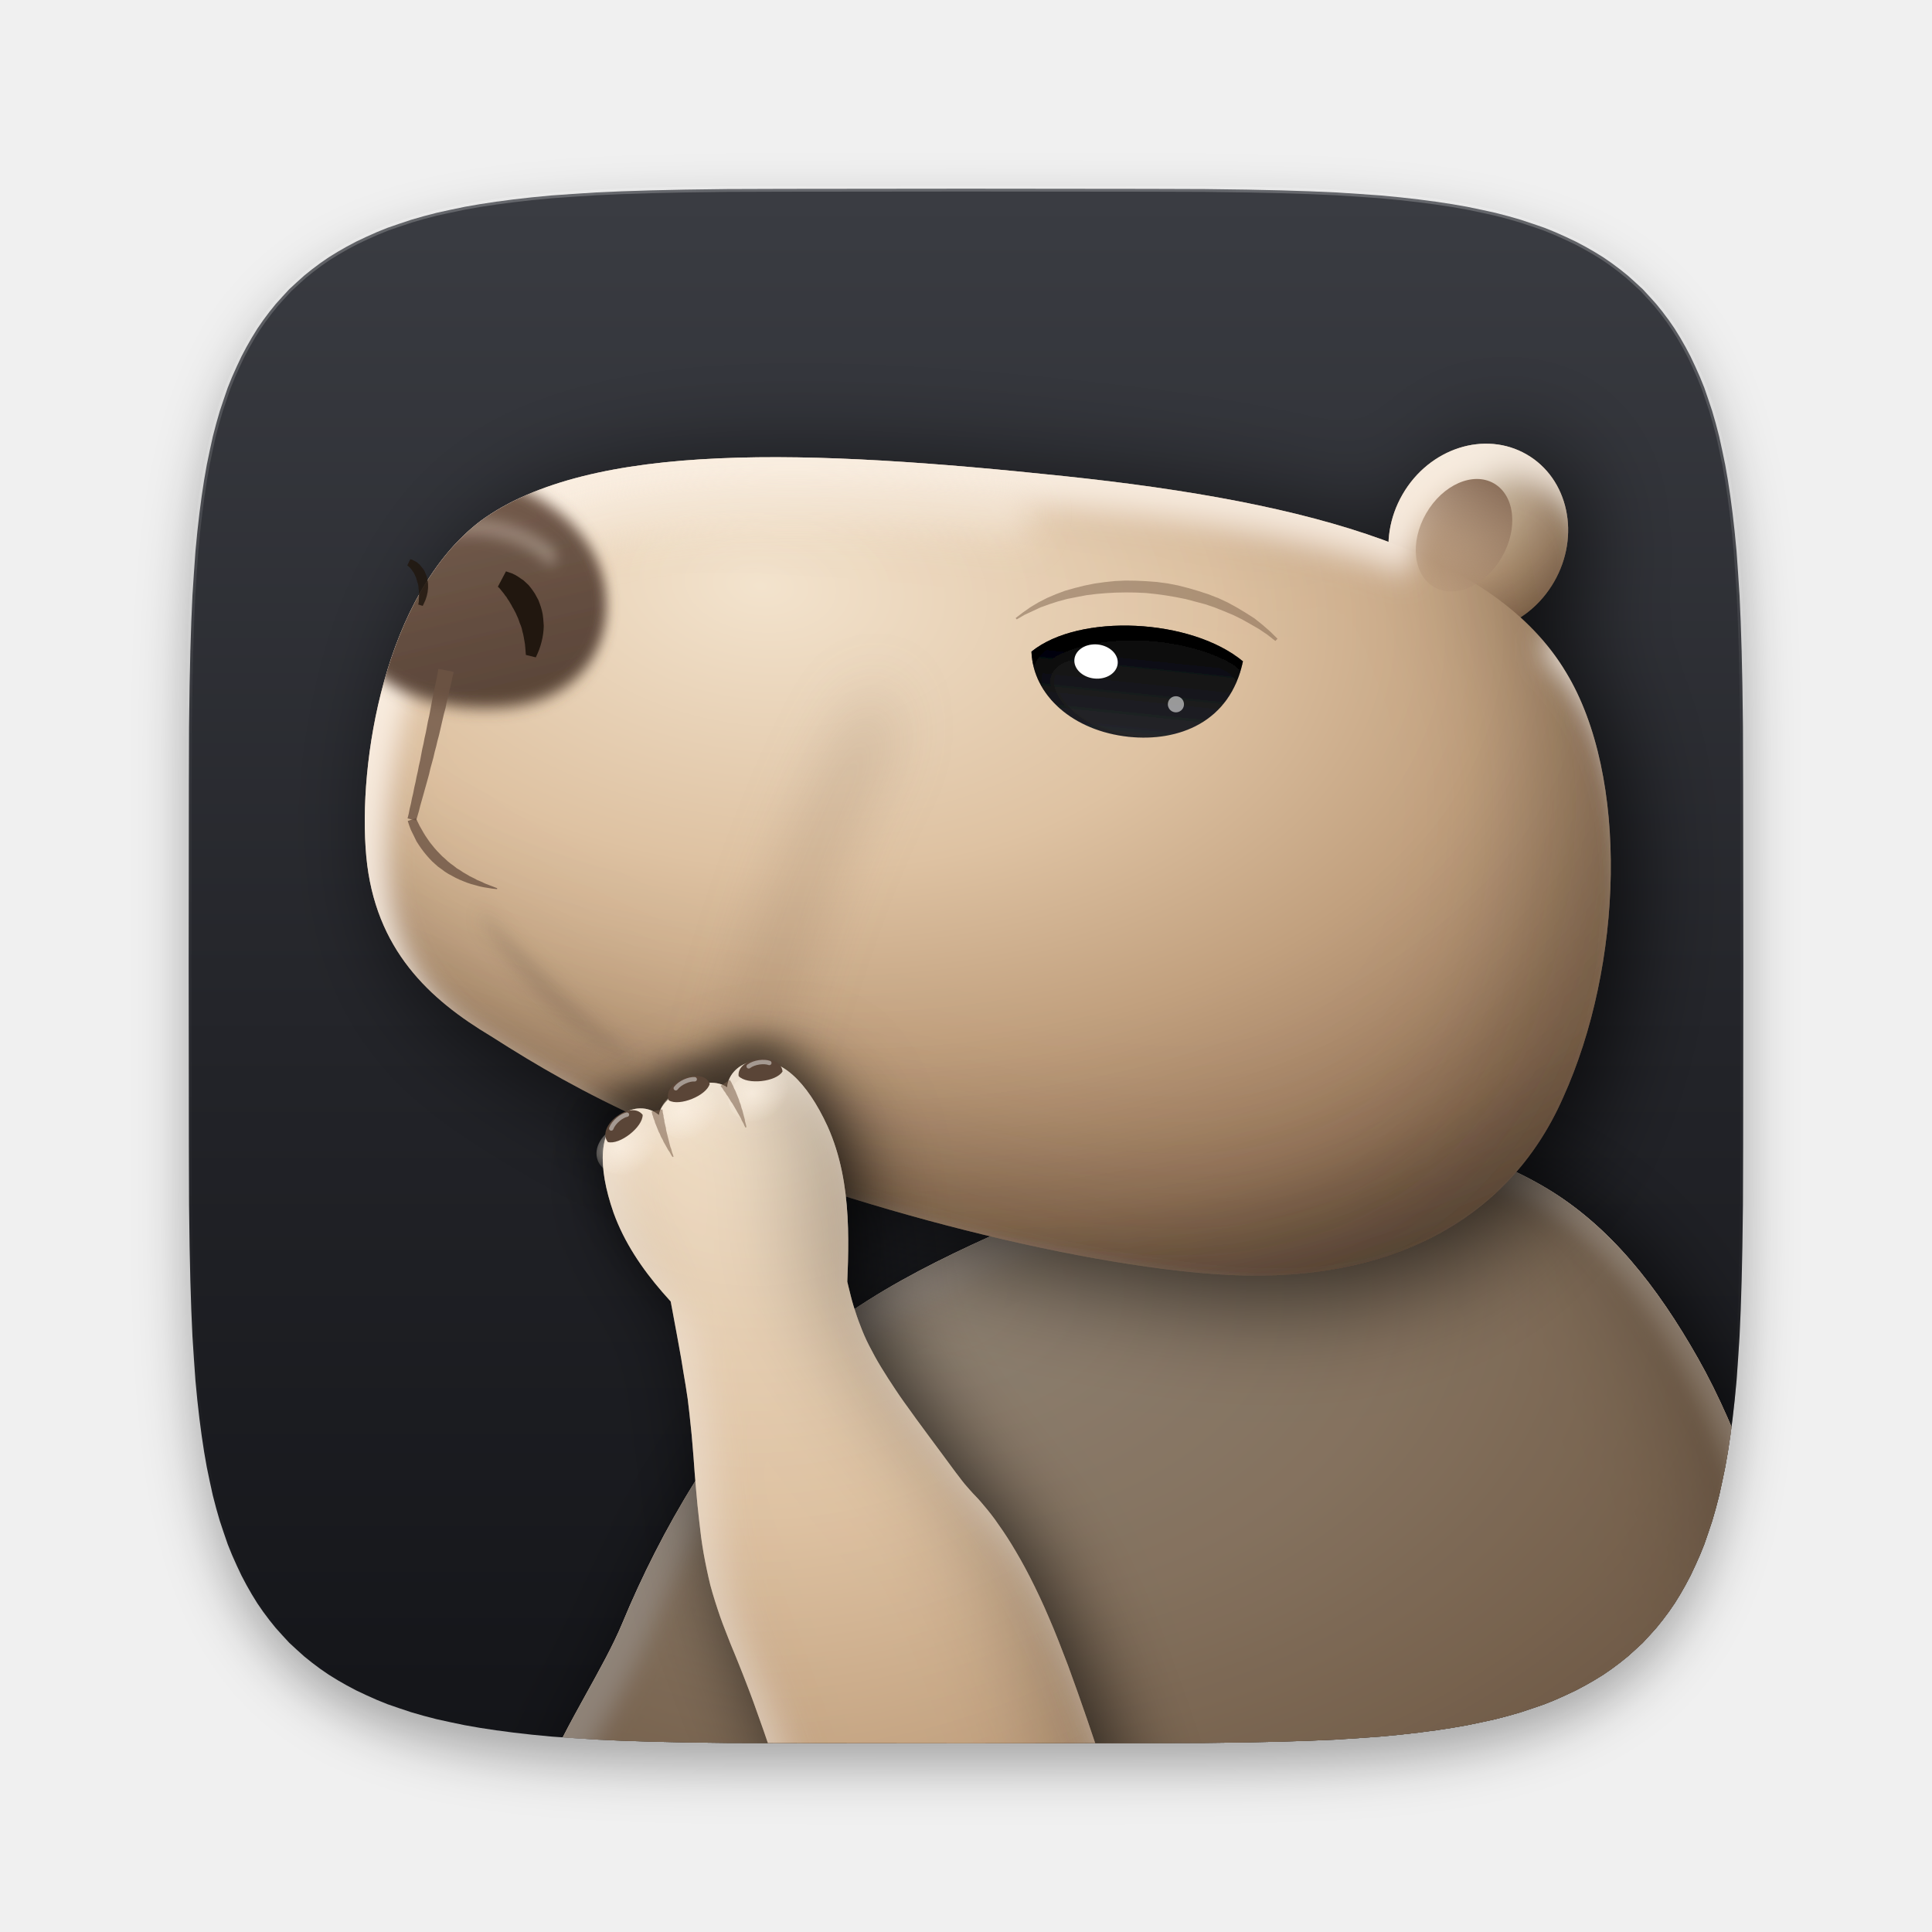
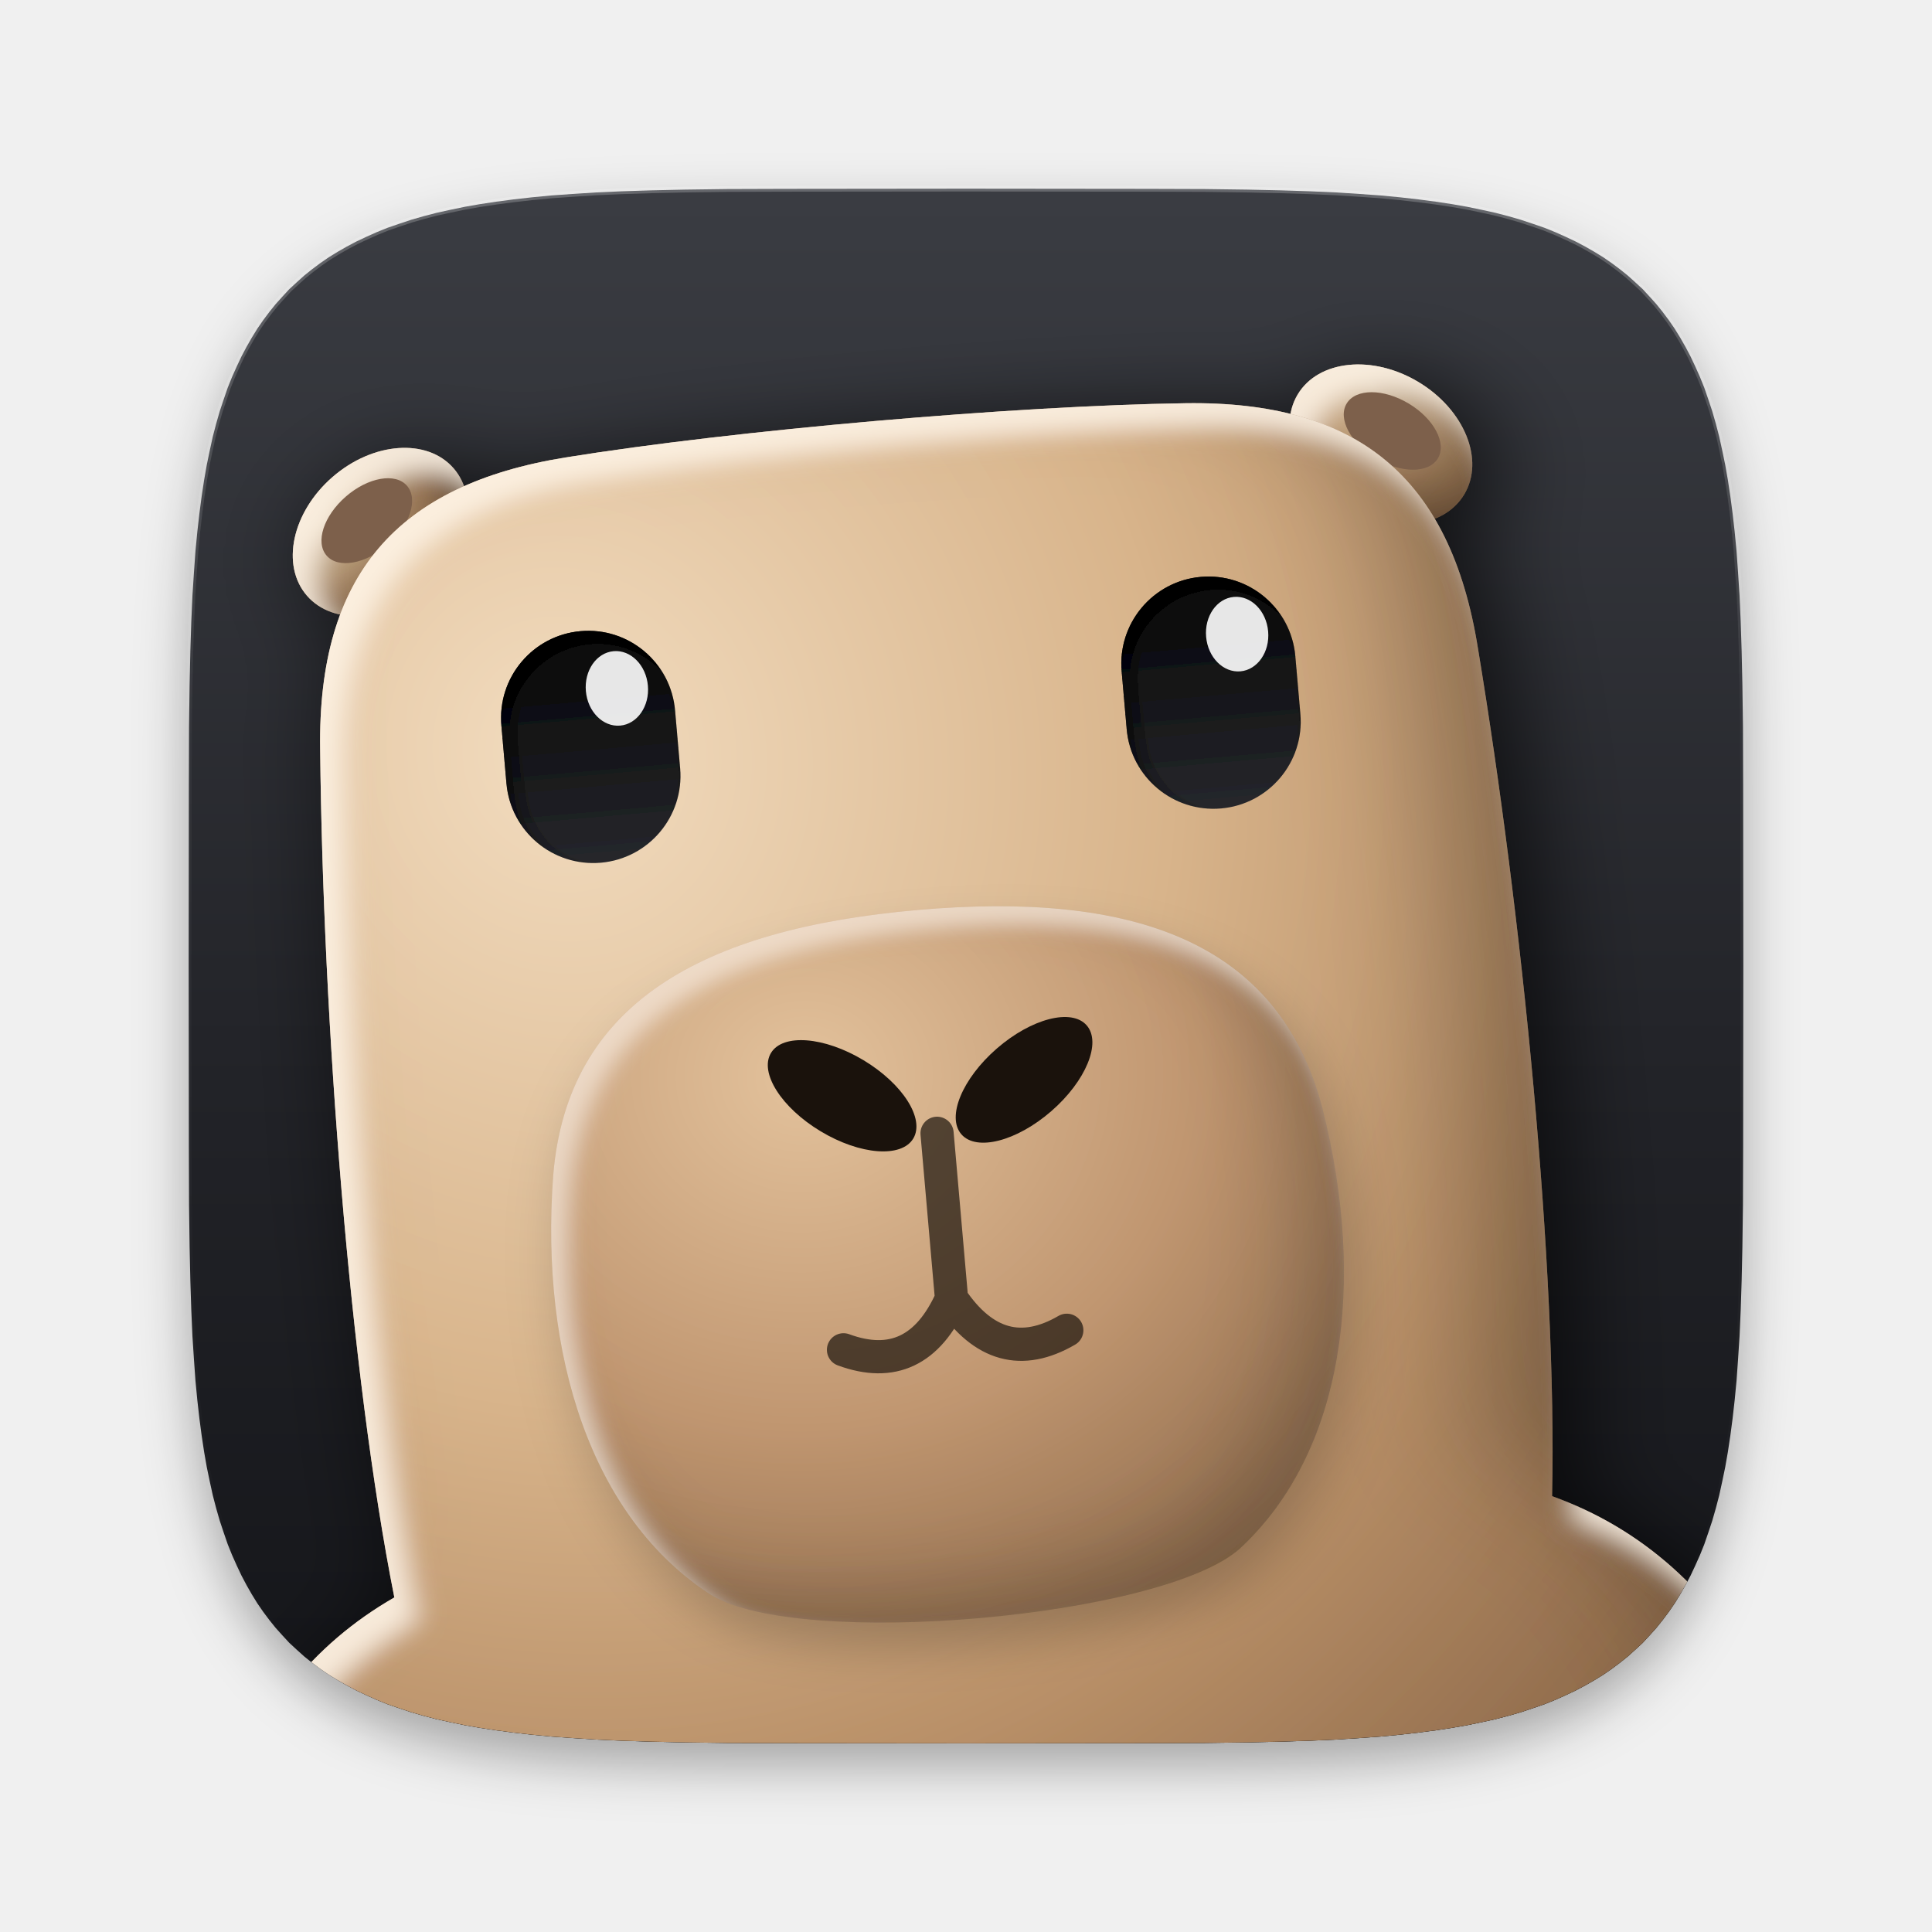
<svg xmlns="http://www.w3.org/2000/svg" viewBox="0 0 1024 1024" width="1024" height="1024">
  <defs>
    <filter id="tileDrop" x="-10%" y="-10%" width="120%" height="125%">
      <feGaussianBlur stdDeviation="14" />
    </filter>
    <path id="squircle" d="M924.0 512.0 L923.9 608.0 L923.8 638.6 L923.5 660.9 L923.1 679.0 L922.6 694.5 L922.0 708.2 L921.2 720.5 L920.4 731.8 L919.4 742.2 L918.3 751.9 L917.1 761.0 L915.8 769.6 L914.4 777.6 L912.8 785.3 L911.2 792.6 L909.4 799.5 L907.5 806.1 L905.4 812.4 L903.3 818.5 L901.0 824.2 L898.5 829.8 L896.0 835.1 L893.3 840.2 L890.5 845.1 L887.6 849.8 L884.5 854.3 L881.2 858.7 L877.9 862.8 L874.3 866.8 L870.7 870.7 L866.8 874.3 L862.8 877.9 L858.7 881.2 L854.3 884.5 L849.8 887.6 L845.1 890.5 L840.2 893.3 L835.1 896.0 L829.8 898.5 L824.2 901.0 L818.5 903.3 L812.4 905.4 L806.1 907.5 L799.5 909.4 L792.6 911.2 L785.3 912.8 L777.6 914.4 L769.6 915.8 L761.0 917.1 L751.9 918.3 L742.2 919.4 L731.8 920.4 L720.5 921.2 L708.2 922.0 L694.5 922.6 L679.0 923.1 L660.9 923.5 L638.6 923.8 L608.0 923.9 L512.0 924.0 L416.0 923.9 L385.4 923.8 L363.1 923.5 L345.0 923.1 L329.5 922.6 L315.8 922.0 L303.5 921.2 L292.2 920.4 L281.8 919.4 L272.1 918.3 L263.0 917.1 L254.4 915.8 L246.4 914.4 L238.7 912.8 L231.4 911.2 L224.5 909.4 L217.9 907.5 L211.6 905.4 L205.5 903.3 L199.8 901.0 L194.2 898.5 L188.9 896.0 L183.8 893.3 L178.9 890.5 L174.2 887.6 L169.7 884.5 L165.3 881.2 L161.2 877.9 L157.2 874.3 L153.3 870.7 L149.7 866.8 L146.1 862.8 L142.8 858.7 L139.5 854.3 L136.4 849.8 L133.5 845.1 L130.7 840.2 L128.0 835.1 L125.5 829.8 L123.0 824.2 L120.7 818.5 L118.6 812.4 L116.5 806.1 L114.6 799.5 L112.8 792.6 L111.2 785.3 L109.6 777.6 L108.2 769.6 L106.9 761.0 L105.7 751.9 L104.6 742.2 L103.6 731.8 L102.8 720.5 L102.0 708.2 L101.4 694.5 L100.9 679.0 L100.5 660.9 L100.2 638.6 L100.1 608.0 L100.0 512.0 L100.1 416.0 L100.2 385.4 L100.5 363.1 L100.9 345.0 L101.4 329.5 L102.0 315.8 L102.8 303.5 L103.6 292.2 L104.6 281.8 L105.7 272.1 L106.9 263.0 L108.2 254.4 L109.6 246.4 L111.2 238.7 L112.8 231.4 L114.6 224.5 L116.5 217.9 L118.6 211.6 L120.7 205.5 L123.0 199.8 L125.5 194.2 L128.0 188.9 L130.7 183.8 L133.5 178.9 L136.4 174.2 L139.5 169.7 L142.8 165.3 L146.1 161.2 L149.7 157.2 L153.3 153.3 L157.2 149.7 L161.2 146.1 L165.3 142.8 L169.7 139.5 L174.2 136.4 L178.9 133.5 L183.8 130.7 L188.9 128.0 L194.2 125.5 L199.8 123.0 L205.5 120.7 L211.6 118.6 L217.9 116.5 L224.5 114.6 L231.4 112.8 L238.7 111.2 L246.4 109.6 L254.4 108.2 L263.0 106.9 L272.1 105.7 L281.8 104.6 L292.2 103.6 L303.5 102.8 L315.8 102.0 L329.5 101.4 L345.0 100.9 L363.1 100.5 L385.4 100.2 L416.0 100.1 L512.0 100.0 L608.0 100.1 L638.6 100.2 L660.9 100.5 L679.0 100.9 L694.5 101.4 L708.2 102.0 L720.5 102.8 L731.8 103.6 L742.2 104.6 L751.9 105.7 L761.0 106.9 L769.6 108.2 L777.6 109.6 L785.3 111.2 L792.6 112.8 L799.5 114.6 L806.1 116.5 L812.4 118.6 L818.5 120.7 L824.2 123.0 L829.8 125.5 L835.1 128.0 L840.2 130.7 L845.1 133.5 L849.8 136.4 L854.3 139.5 L858.7 142.8 L862.8 146.1 L866.8 149.7 L870.7 153.3 L874.3 157.2 L877.9 161.2 L881.2 165.3 L884.5 169.7 L887.6 174.2 L890.5 178.9 L893.3 183.8 L896.0 188.9 L898.5 194.2 L901.0 199.8 L903.3 205.5 L905.4 211.6 L907.5 217.9 L909.4 224.5 L911.2 231.4 L912.8 238.7 L914.4 246.4 L915.8 254.4 L917.1 263.0 L918.3 272.1 L919.4 281.8 L920.4 292.2 L921.2 303.5 L922.0 315.8 L922.6 329.5 L923.1 345.0 L923.5 363.1 L923.8 385.4 L923.9 416.0 Z" />
    <clipPath id="clip">
      <use href="#squircle" />
    </clipPath>
    <linearGradient id="bg" x1="0" y1="0" x2="0" y2="1">
      <stop offset="0" stop-color="#3a3c42" />
      <stop offset="0.55" stop-color="#232429" />
      <stop offset="1" stop-color="#141519" />
    </linearGradient>
    <linearGradient id="rim" x1="0" y1="0" x2="0" y2="1">
      <stop offset="0" stop-color="#fff" stop-opacity="0.22" />
      <stop offset="0.35" stop-color="#fff" stop-opacity="0.04" />
      <stop offset="1" stop-color="#fff" stop-opacity="0" />
    </linearGradient>
    <radialGradient id="body" cx="0.30" cy="0.18" r="0.95">
-       <stop offset="0" stop-color="#f3e3cd" />
-       <stop offset="0.38" stop-color="#dec2a2" />
-       <stop offset="0.62" stop-color="#c1a07e" />
-       <stop offset="0.86" stop-color="#98775b" />
-       <stop offset="1" stop-color="#6a5240" />
+       <stop offset="0" stop-color="#f2dcbf" />
+       <stop offset="0.38" stop-color="#d8b48b" />
+       <stop offset="0.62" stop-color="#b88f67" />
+       <stop offset="0.86" stop-color="#8c6849" />
+       <stop offset="1" stop-color="#5e4533" />
+     </radialGradient>
+     <radialGradient id="muzzle" cx="0.34" cy="0.22" r="0.9">
+       <stop offset="0" stop-color="#e3c29c" />
+       <stop offset="0.55" stop-color="#c09670" />
+       <stop offset="1" stop-color="#8d6a4b" />
    </radialGradient>
    <linearGradient id="eye" x1="0" y1="0" x2="0" y2="1">
      <stop offset="0" stop-color="#050506" />
      <stop offset="1" stop-color="#26272c" />
    </linearGradient>
-     <linearGradient id="pad" x1="0" y1="0" x2="0.4" y2="1">
-       <stop offset="0" stop-color="#7b6252" />
-       <stop offset="1" stop-color="#5b4639" />
+     <linearGradient id="pad" x1="0" y1="0" x2="0.3" y2="1">
+       <stop offset="0" stop-color="#7f604a" />
+       <stop offset="1" stop-color="#5f4636" />
    </linearGradient>
-     <linearGradient id="earIn" x1="0" y1="0" x2="0" y2="1">
-       <stop offset="0" stop-color="#8c705b" />
-       <stop offset="1" stop-color="#b39377" stop-opacity="0.4" />
-     </linearGradient>
+     <radialGradient id="earIn" cx="0.5" cy="0.4" r="0.6">
+       <stop offset="0" stop-color="#7d604b" />
+       <stop offset="1" stop-color="#a8876a" stop-opacity="0.2" />
+     </radialGradient>
+     <radialGradient id="yuzu" cx="0.36" cy="0.3" r="0.8">
+       <stop offset="0" stop-color="#ffe08a" />
+       <stop offset="0.55" stop-color="#f6a93a" />
+       <stop offset="1" stop-color="#d97a16" />
+     </radialGradient>
    <filter id="sculpt" x="-20%" y="-20%" width="140%" height="140%">
      <feGaussianBlur in="SourceAlpha" stdDeviation="30" result="b1" />
      <feOffset in="b1" dx="-34" dy="-26" result="o1" />
      <feComposite in="SourceAlpha" in2="o1" operator="out" result="edge1" />
      <feFlood flood-color="#3b2f26" flood-opacity="0.55" />
      <feComposite in2="edge1" operator="in" result="shade" />
      <feGaussianBlur in="SourceAlpha" stdDeviation="6" result="b2" />
      <feOffset in="b2" dx="10" dy="12" result="o2" />
      <feComposite in="SourceAlpha" in2="o2" operator="out" result="edge2" />
-       <feFlood flood-color="#fff5ea" flood-opacity="0.8" />
+       <feFlood flood-color="#fff4e6" flood-opacity="0.85" />
      <feComposite in2="edge2" operator="in" result="shine" />
      <feMerge>
        <feMergeNode in="SourceGraphic" />
        <feMergeNode in="shade" />
        <feMergeNode in="shine" />
      </feMerge>
    </filter>
    <filter id="sculptSoft" x="-20%" y="-20%" width="140%" height="140%">
-       <feGaussianBlur in="SourceAlpha" stdDeviation="26" result="b1" />
-       <feOffset in="b1" dx="-28" dy="-20" result="o1" />
+       <feGaussianBlur in="SourceAlpha" stdDeviation="20" result="b1" />
+       <feOffset in="b1" dx="-20" dy="-16" result="o1" />
      <feComposite in="SourceAlpha" in2="o1" operator="out" result="edge1" />
-       <feFlood flood-color="#3b2f26" flood-opacity="0.5" />
+       <feFlood flood-color="#3b2f26" flood-opacity="0.4" />
      <feComposite in2="edge1" operator="in" result="shade" />
-       <feGaussianBlur in="SourceAlpha" stdDeviation="10" result="b2" />
-       <feOffset in="b2" dx="10" dy="12" result="o2" />
+       <feGaussianBlur in="SourceAlpha" stdDeviation="5" result="b2" />
+       <feOffset in="b2" dx="7" dy="9" result="o2" />
      <feComposite in="SourceAlpha" in2="o2" operator="out" result="edge2" />
-       <feFlood flood-color="#fff5ea" flood-opacity="0.44" />
+       <feFlood flood-color="#fff4e6" flood-opacity="0.59" />
      <feComposite in2="edge2" operator="in" result="shine" />
      <feMerge>
        <feMergeNode in="SourceGraphic" />
        <feMergeNode in="shade" />
        <feMergeNode in="shine" />
      </feMerge>
    </filter>
-     <filter id="rimR" x="-20%" y="-20%" width="140%" height="140%">
-       <feGaussianBlur in="SourceAlpha" stdDeviation="5" result="b" />
-       <feOffset in="b" dx="-9" dy="5" result="o" />
-       <feComposite in="SourceAlpha" in2="o" operator="out" result="e" />
-       <feFlood flood-color="#ffe9d2" flood-opacity="0.55" />
-       <feComposite in2="e" operator="in" />
-     </filter>
-     <linearGradient id="rimFade" x1="0" y1="0" x2="1" y2="0.3">
-       <stop offset="0.55" stop-color="#fff" stop-opacity="0" />
-       <stop offset="0.9" stop-color="#fff" stop-opacity="1" />
-     </linearGradient>
-     <mask id="rimMask" maskUnits="userSpaceOnUse" x="0" y="0" width="1024" height="1100">
-       <rect x="0" y="0" width="1024" height="1100" fill="url(#rimFade)" />
-     </mask>
-     <filter id="cast" x="-80%" y="-80%" width="260%" height="260%">
+     <filter id="cast" x="-20%" y="-20%" width="140%" height="140%">
      <feGaussianBlur in="SourceAlpha" stdDeviation="22" />
      <feOffset dx="10" dy="6" />
      <feComponentTransfer>
        <feFuncA type="linear" slope="0.7" />
      </feComponentTransfer>
    </filter>
+     <filter id="muzzleDrop" x="-20%" y="-20%" width="140%" height="150%">
+       <feGaussianBlur in="SourceAlpha" stdDeviation="12" />
+       <feOffset dx="4" dy="12" />
+       <feComponentTransfer>
+         <feFuncA type="linear" slope="0.2" />
+       </feComponentTransfer>
+     </filter>
+     <linearGradient id="muzzleFade" gradientUnits="userSpaceOnUse" x1="0" y1="500" x2="0" y2="640">
+       <stop offset="0" stop-color="#fff" stop-opacity="0" />
+       <stop offset="1" stop-color="#fff" />
+     </linearGradient>
+     <mask id="muzzleMask" maskUnits="userSpaceOnUse" x="0" y="0" width="1024" height="1100">
+       <rect width="1024" height="1100" fill="url(#muzzleFade)" />
+     </mask>
+     <filter id="yuzuShadow" x="-60%" y="-200%" width="220%" height="500%">
+       <feGaussianBlur stdDeviation="9" />
+     </filter>
+     <filter id="padBlur" x="-30%" y="-50%" width="160%" height="200%">
+       <feGaussianBlur stdDeviation="4" />
+     </filter>
    <filter id="eyeInset" x="-30%" y="-30%" width="160%" height="160%">
-       <feGaussianBlur in="SourceAlpha" stdDeviation="4" result="b" />
-       <feOffset in="b" dx="3" dy="5" result="o" />
+       <feGaussianBlur in="SourceAlpha" stdDeviation="5" result="b" />
+       <feOffset in="b" dx="4" dy="7" result="o" />
      <feComposite in="SourceAlpha" in2="o" operator="out" result="e" />
      <feFlood flood-color="#000" flood-opacity="0.9" />
      <feComposite in2="e" operator="in" result="s" />
      <feMerge>
        <feMergeNode in="SourceGraphic" />
        <feMergeNode in="s" />
      </feMerge>
    </filter>
-     <filter id="b3" x="-50%" y="-50%" width="200%" height="200%">
-       <feGaussianBlur stdDeviation="3" />
-     </filter>
-     <filter id="b4" x="-50%" y="-50%" width="200%" height="200%">
-       <feGaussianBlur stdDeviation="4" />
-     </filter>
-     <filter id="b5" x="-50%" y="-50%" width="200%" height="200%">
-       <feGaussianBlur stdDeviation="5" />
-     </filter>
-     <filter id="b8" x="-50%" y="-50%" width="200%" height="200%">
-       <feGaussianBlur stdDeviation="8" />
-     </filter>
-     <filter id="b14" x="-50%" y="-50%" width="200%" height="200%">
-       <feGaussianBlur stdDeviation="14" />
-     </filter>
-     <filter id="b24" x="-50%" y="-50%" width="200%" height="200%">
-       <feGaussianBlur stdDeviation="24" />
-     </filter>
-     <linearGradient id="bub" x1="0" y1="0" x2="0.3" y2="1">
-       <stop offset="0" stop-color="#ffffff" />
-       <stop offset="1" stop-color="#dfe1e6" />
-     </linearGradient>
-     <filter id="bubShadow" x="-50%" y="-50%" width="200%" height="200%">
-       <feGaussianBlur in="SourceAlpha" stdDeviation="10" />
-       <feOffset dx="6" dy="10" />
-       <feComponentTransfer>
-         <feFuncA type="linear" slope="0.55" />
-       </feComponentTransfer>
-       <feMerge>
-         <feMergeNode />
-         <feMergeNode in="SourceGraphic" />
-       </feMerge>
-     </filter>
-     <linearGradient id="aoBottom" x1="0" y1="0" x2="0" y2="1">
-       <stop offset="0" stop-color="#000" stop-opacity="0" />
-       <stop offset="1" stop-color="#000" stop-opacity="0.28" />
-     </linearGradient>
-     <clipPath id="headClip">
-       <path d="M -250 -140 C -206 -180 -110 -186 0 -186 C 110 -186 190 -172 226 -124 C 258 -82 264 0 244 60 C 226 116 176 150 100 152 C 30 154 -80 136 -150 112 C -180 102 -200 93 -222 82 C -250 69 -276 50 -284 10 C -292 -30 -288 -104 -250 -140 Z" />
-     </clipPath>
-     <radialGradient id="furU" gradientUnits="userSpaceOnUse" cx="400" cy="560" r="640">
-       <stop offset="0" stop-color="#f3e3cd" />
-       <stop offset="0.38" stop-color="#dec2a2" />
-       <stop offset="0.62" stop-color="#c1a07e" />
-       <stop offset="0.86" stop-color="#98775b" />
-       <stop offset="1" stop-color="#6a5240" />
-     </radialGradient>
-     <radialGradient id="toeHi" cx="0.4" cy="0.4" r="0.6">
-       <stop offset="0" stop-color="#fbf0e2" stop-opacity="0.75" />
-       <stop offset="1" stop-color="#fbf0e2" stop-opacity="0" />
-     </radialGradient>
-     <linearGradient id="tuck" x1="0" y1="0" x2="0" y2="1">
-       <stop offset="0" stop-color="#3b2f26" stop-opacity="0.42" />
-       <stop offset="1" stop-color="#3b2f26" stop-opacity="0" />
-     </linearGradient>
  </defs>
  <use class="tile-shadow" href="#squircle" fill="#000" opacity="0.32" transform="translate(0 12)" filter="url(#tileDrop)" />
  <use href="#squircle" fill="url(#bg)" />
  <g clip-path="url(#clip)">
-     <g fill="#000" filter="url(#cast)">
-       <path d="M 300.0 1010.0 C 251.7 975.0 310.0 908.3 330.0 860.0 C 350.0 811.7 381.7 756.7 420.0 720.0 C 458.3 683.3 513.3 660.0 560.0 640.0 C 606.7 620.0 656.7 601.7 700.0 600.0 C 743.3 598.3 786.7 610.0 820.0 630.0 C 853.3 650.0 878.3 681.7 900.0 720.0 C 921.7 758.3 940.0 811.7 950.0 860.0 C 960.0 908.3 1015.0 975.0 960.0 1010.0 C 905.0 1045.0 730.0 1070.0 620.0 1070.0 C 510.0 1070.0 348.3 1045.0 300.0 1010.0 Z" />
-     </g>
-     <g filter="url(#sculpt)">
-       <g fill="url(#body)">
-         <path d="M 300.0 1010.0 C 251.7 975.0 310.0 908.3 330.0 860.0 C 350.0 811.7 381.7 756.7 420.0 720.0 C 458.3 683.3 513.3 660.0 560.0 640.0 C 606.7 620.0 656.7 601.7 700.0 600.0 C 743.3 598.3 786.7 610.0 820.0 630.0 C 853.3 650.0 878.3 681.7 900.0 720.0 C 921.7 758.3 940.0 811.7 950.0 860.0 C 960.0 908.3 1015.0 975.0 960.0 1010.0 C 905.0 1045.0 730.0 1070.0 620.0 1070.0 C 510.0 1070.0 348.3 1045.0 300.0 1010.0 Z" />
-       </g>
-     </g>
-     <g mask="url(#rimMask)">
-       <g filter="url(#rimR)">
-         <path d="M 300.0 1010.0 C 251.7 975.0 310.0 908.3 330.0 860.0 C 350.0 811.7 381.7 756.7 420.0 720.0 C 458.3 683.3 513.3 660.0 560.0 640.0 C 606.7 620.0 656.7 601.7 700.0 600.0 C 743.3 598.3 786.7 610.0 820.0 630.0 C 853.3 650.0 878.3 681.7 900.0 720.0 C 921.7 758.3 940.0 811.7 950.0 860.0 C 960.0 908.3 1015.0 975.0 960.0 1010.0 C 905.0 1045.0 730.0 1070.0 620.0 1070.0 C 510.0 1070.0 348.3 1045.0 300.0 1010.0 Z" />
-       </g>
-     </g>
-     <path d="M 300.0 1010.0 C 251.7 975.0 310.0 908.3 330.0 860.0 C 350.0 811.7 381.7 756.7 420.0 720.0 C 458.3 683.3 513.3 660.0 560.0 640.0 C 606.7 620.0 656.7 601.7 700.0 600.0 C 743.3 598.3 786.7 610.0 820.0 630.0 C 853.3 650.0 878.3 681.7 900.0 720.0 C 921.7 758.3 940.0 811.7 950.0 860.0 C 960.0 908.3 1015.0 975.0 960.0 1010.0 C 905.0 1045.0 730.0 1070.0 620.0 1070.0 C 510.0 1070.0 348.3 1045.0 300.0 1010.0 Z" fill="#3b2f26" opacity="0.55" />
-     <g transform="translate(540 478) rotate(6) scale(1.22)">
+     <g transform="translate(512 1040) scale(1.1) translate(-512 -1000) rotate(-5 512 760)">
      <g fill="#000" filter="url(#cast)">
-         <ellipse cx="182" cy="-178" rx="38" ry="42" transform="rotate(24 182 -178)" />
-         <path d="M -250 -140 C -206 -180 -110 -186 0 -186 C 110 -186 190 -172 226 -124 C 258 -82 264 0 244 60 C 226 116 176 150 100 152 C 30 154 -80 136 -150 112 C -180 102 -200 93 -222 82 C -250 69 -276 50 -284 10 C -292 -30 -288 -104 -250 -140 Z" />
+         <ellipse cx="270" cy="288" rx="46.8" ry="35.1" transform="rotate(-36 270 288)" />
+         <ellipse cx="754" cy="288" rx="46.8" ry="35.1" transform="rotate(36 754 288)" />
+         <path d="M 104 1110 C 104 930 150 838 232 800 C 220 690 222 520 232 390 C 238 306 280 266 362 260 C 444 254 580 254 662 260 C 744 266 786 306 792 390 C 802 520 804 690 792 800 C 874 838 920 930 920 1110 Z" />
      </g>
      <g filter="url(#sculpt)">
        <g fill="url(#body)">
-           <ellipse cx="182" cy="-178" rx="38" ry="42" transform="rotate(24 182 -178)" />
-           <path d="M -250 -140 C -206 -180 -110 -186 0 -186 C 110 -186 190 -172 226 -124 C 258 -82 264 0 244 60 C 226 116 176 150 100 152 C 30 154 -80 136 -150 112 C -180 102 -200 93 -222 82 C -250 69 -276 50 -284 10 C -292 -30 -288 -104 -250 -140 Z" />
+           <ellipse cx="270" cy="288" rx="46.8" ry="35.1" transform="rotate(-36 270 288)" />
+           <ellipse cx="754" cy="288" rx="46.8" ry="35.1" transform="rotate(36 754 288)" />
        </g>
      </g>
-       <g mask="url(#rimMask)">
-         <g filter="url(#rimR)">
-           <ellipse cx="182" cy="-178" rx="38" ry="42" transform="rotate(24 182 -178)" />
-           <path d="M -250 -140 C -206 -180 -110 -186 0 -186 C 110 -186 190 -172 226 -124 C 258 -82 264 0 244 60 C 226 116 176 150 100 152 C 30 154 -80 136 -150 112 C -180 102 -200 93 -222 82 C -250 69 -276 50 -284 10 C -292 -30 -288 -104 -250 -140 Z" />
-         </g>
+       <ellipse cx="264" cy="282" rx="25.65" ry="15.4" transform="rotate(-36 264 282)" fill="#7d604b" />
+       <ellipse cx="760" cy="282" rx="25.65" ry="15.4" transform="rotate(36 760 282)" fill="#7d604b" />
+       <g filter="url(#sculpt)">
+         <path d="M 104 1110 C 104 930 150 838 232 800 C 220 690 222 520 232 390 C 238 306 280 266 362 260 C 444 254 580 254 662 260 C 744 266 786 306 792 390 C 802 520 804 690 792 800 C 874 838 920 930 920 1110 Z" fill="url(#body)" />
      </g>
-       <ellipse cx="176" cy="-176" rx="19" ry="26" transform="rotate(24 182 -178)" fill="url(#earIn)" />
-       <g clip-path="url(#headClip)">
-         <path d="M -236 -128 C -190 -160 -110 -168 -20 -168" stroke="#fbf0e2" stroke-width="18" stroke-linecap="round" fill="none" opacity="0.7" filter="url(#b8)" />
-         <path d="M -70 -70 C -96 -10 -104 50 -118 124" stroke="#7a5f4a" stroke-width="22" stroke-linecap="round" fill="none" opacity="0.22" filter="url(#b14)" />
-         <path d="M -232.7 30.7 L -230.6 33.3 L -228.5 35.8 L -226.3 38.3 L -224.2 40.8 L -222.0 43.2 L -219.9 45.6 L -217.6 47.9 L -215.4 50.2 L -213.1 52.4 L -210.8 54.6 L -208.5 56.8 L -206.1 58.9 L -203.7 60.9 L -201.2 63.0 L -198.7 65.0 L -196.1 66.9 L -193.5 68.8 L -190.8 70.7 L -188.1 72.5 L -185.3 74.3 L -182.4 76.0 L -179.5 77.7 L -176.5 79.3 L -173.4 80.9 L -170.3 82.5 L -167.1 84.0 L -163.8 85.5 L -160.5 86.9 L -159.5 85.1 L -162.5 83.1 L -165.5 81.1 L -168.3 79.1 L -171.1 77.1 L -173.9 75.1 L -176.6 73.2 L -179.2 71.2 L -181.8 69.2 L -184.4 67.3 L -186.9 65.3 L -189.4 63.4 L -191.9 61.4 L -194.4 59.5 L -196.8 57.5 L -199.2 55.6 L -201.7 53.6 L -204.1 51.6 L -206.5 49.7 L -208.9 47.7 L -211.3 45.7 L -213.7 43.7 L -216.2 41.7 L -218.6 39.6 L -221.1 37.6 L -223.6 35.5 L -226.1 33.5 L -228.7 31.4 L -231.3 29.3 Z" fill="#3b2f26" opacity="0.22" filter="url(#b4)" />
+       <path d="M 512 492 C 616 492 684 522 698 604 C 712 690 694 770 640 812 C 600 842 424 842 384 812 C 330 770 312 690 326 604 C 340 522 408 492 512 492 Z" fill="#000" filter="url(#muzzleDrop)" />
+       <g filter="url(#sculptSoft)">
+         <path d="M 512 492 C 616 492 684 522 698 604 C 712 690 694 770 640 812 C 600 842 424 842 384 812 C 330 770 312 690 326 604 C 340 522 408 492 512 492 Z" fill="url(#muzzle)" />
      </g>
-       <g transform="translate(40 -106) scale(1.35) translate(-40 106)">
-         <path d="M 0.2 -117.8 L 2.5 -119.5 L 5.0 -121.0 L 7.5 -122.5 L 10.2 -123.8 L 12.9 -125.0 L 15.8 -126.1 L 18.7 -127.0 L 21.7 -127.9 L 24.7 -128.6 L 27.8 -129.2 L 30.9 -129.7 L 34.1 -130.1 L 37.3 -130.4 L 40.6 -130.6 L 43.8 -130.6 L 47.1 -130.5 L 50.3 -130.3 L 53.6 -130.0 L 56.8 -129.5 L 60.0 -129.0 L 63.1 -128.3 L 66.3 -127.4 L 69.3 -126.5 L 72.3 -125.4 L 75.3 -124.1 L 78.2 -122.8 L 81.0 -121.3 L 83.7 -119.6 L 84.3 -120.4 L 81.8 -122.4 L 79.1 -124.3 L 76.3 -126.1 L 73.3 -127.6 L 70.3 -129.0 L 67.2 -130.3 L 64.0 -131.4 L 60.7 -132.3 L 57.4 -133.0 L 54.1 -133.6 L 50.7 -134.1 L 47.3 -134.4 L 43.8 -134.5 L 40.4 -134.4 L 37.0 -134.2 L 33.7 -133.9 L 30.4 -133.4 L 27.1 -132.7 L 23.9 -131.9 L 20.7 -130.9 L 17.7 -129.8 L 14.7 -128.6 L 11.9 -127.2 L 9.2 -125.7 L 6.6 -124.0 L 4.2 -122.2 L 1.9 -120.2 L -0.2 -118.2 Z" fill="#7a5f4a" opacity="0.5" />
-         <g filter="url(#eyeInset)">
-           <path d="M 6 -108 C 20 -122 56 -124 74 -112 C 72 -92 56 -84 40 -84 C 22 -84 8 -94 6 -108 Z" fill="url(#eye)" />
-         </g>
-         <ellipse cx="27" cy="-107" rx="7" ry="5.5" fill="#fff" />
-         <circle cx="54" cy="-96" r="2.6" fill="#fff" opacity="0.55" />
+       <g filter="url(#eyeInset)">
+         <rect x="320" y="344" width="84" height="112" rx="42" fill="url(#eye)" />
+         <rect x="620" y="344" width="84" height="112" rx="42" fill="url(#eye)" />
      </g>
-       <g clip-path="url(#headClip)">
-         <path d="M -262 -160 C -226 -160 -196 -140 -192 -112 C -188 -86 -204 -64 -236 -60 C -264 -56 -296 -64 -304 -92 C -312 -124 -298 -160 -262 -160 Z" fill="url(#pad)" filter="url(#b3)" opacity="1" />
-         <path d="M -262 -136 C -246 -140 -228 -136 -218 -128" stroke="#fbf0e2" stroke-width="6" stroke-linecap="round" fill="none" opacity="0.35" filter="url(#b3)" />
-       </g>
-       <path d="M -239.4 -112.5 L -238.6 -111.9 L -237.9 -111.2 L -237.2 -110.5 L -236.5 -109.8 L -235.9 -109.1 L -235.2 -108.4 L -234.6 -107.6 L -234.0 -106.9 L -233.4 -106.1 L -232.8 -105.3 L -232.2 -104.4 L -231.6 -103.6 L -231.0 -102.7 L -230.4 -101.8 L -229.9 -100.9 L -229.3 -99.9 L -228.8 -98.9 L -228.3 -97.8 L -227.7 -96.7 L -227.2 -95.6 L -226.8 -94.4 L -226.3 -93.1 L -225.9 -91.8 L -225.5 -90.4 L -225.1 -89.0 L -224.8 -87.5 L -224.5 -85.9 L -224.2 -84.3 L -219.8 -83.7 L -219.2 -85.5 L -218.7 -87.2 L -218.3 -89.0 L -218.0 -90.8 L -217.8 -92.5 L -217.7 -94.3 L -217.7 -96.0 L -217.8 -97.7 L -218.1 -99.4 L -218.4 -101.0 L -218.8 -102.7 L -219.3 -104.2 L -219.9 -105.7 L -220.6 -107.2 L -221.3 -108.6 L -222.2 -109.9 L -223.1 -111.2 L -224.1 -112.4 L -225.1 -113.5 L -226.2 -114.6 L -227.4 -115.5 L -228.6 -116.4 L -229.9 -117.1 L -231.2 -117.8 L -232.5 -118.4 L -233.9 -118.9 L -235.2 -119.2 L -236.6 -119.5 Z" fill="#21170f" />
-       <path d="M -279.5 -117.6 L -279.0 -117.3 L -278.5 -116.9 L -278.1 -116.6 L -277.7 -116.2 L -277.3 -115.8 L -277.0 -115.4 L -276.6 -115.0 L -276.3 -114.6 L -276.0 -114.1 L -275.7 -113.6 L -275.4 -113.1 L -275.1 -112.6 L -274.9 -112.0 L -274.6 -111.4 L -274.4 -110.8 L -274.1 -110.2 L -273.9 -109.6 L -273.7 -108.9 L -273.6 -108.2 L -273.4 -107.5 L -273.3 -106.8 L -273.2 -106.1 L -273.1 -105.3 L -273.0 -104.5 L -273.0 -103.7 L -272.9 -102.9 L -272.9 -102.1 L -273.0 -101.2 L -271.0 -100.8 L -270.7 -101.6 L -270.4 -102.5 L -270.1 -103.4 L -269.9 -104.3 L -269.7 -105.2 L -269.6 -106.1 L -269.5 -107.0 L -269.5 -107.9 L -269.5 -108.8 L -269.6 -109.7 L -269.7 -110.5 L -269.9 -111.4 L -270.1 -112.2 L -270.4 -113.1 L -270.7 -113.9 L -271.1 -114.6 L -271.5 -115.4 L -271.9 -116.1 L -272.4 -116.7 L -273.0 -117.3 L -273.6 -117.9 L -274.2 -118.5 L -274.8 -118.9 L -275.5 -119.4 L -276.2 -119.7 L -277.0 -120.0 L -277.7 -120.3 L -278.5 -120.4 Z" fill="#21170f" opacity="0.85" />
-       <path d="M -261.4 -74.3 L -261.5 -72.2 L -261.7 -70.0 L -261.9 -67.7 L -262.2 -65.4 L -262.4 -63.1 L -262.6 -60.8 L -262.8 -58.4 L -263.0 -56.0 L -263.2 -53.6 L -263.5 -51.2 L -263.7 -48.7 L -263.9 -46.3 L -264.2 -43.8 L -264.4 -41.3 L -264.7 -38.9 L -264.9 -36.4 L -265.1 -33.9 L -265.4 -31.5 L -265.6 -29.1 L -265.9 -26.6 L -266.1 -24.3 L -266.4 -21.9 L -266.6 -19.5 L -266.9 -17.2 L -267.1 -14.9 L -267.4 -12.7 L -267.6 -10.4 L -267.9 -8.3 L -264.1 -7.7 L -263.7 -9.9 L -263.3 -12.1 L -263.0 -14.3 L -262.6 -16.6 L -262.2 -18.9 L -261.8 -21.3 L -261.4 -23.6 L -261.0 -26.0 L -260.6 -28.4 L -260.3 -30.9 L -259.9 -33.3 L -259.5 -35.7 L -259.2 -38.2 L -258.8 -40.7 L -258.5 -43.1 L -258.1 -45.6 L -257.8 -48.0 L -257.5 -50.5 L -257.2 -52.9 L -256.9 -55.3 L -256.5 -57.7 L -256.3 -60.1 L -256.0 -62.4 L -255.7 -64.8 L -255.4 -67.0 L -255.1 -69.3 L -254.9 -71.5 L -254.6 -73.7 Z" fill="#6d5444" opacity="0.8" />
-       <path d="M -267.7 -7.2 L -266.9 -5.4 L -266.0 -3.6 L -265.0 -2.0 L -264.0 -0.4 L -263.0 1.2 L -261.8 2.7 L -260.6 4.1 L -259.4 5.4 L -258.1 6.7 L -256.8 7.9 L -255.4 9.1 L -253.9 10.2 L -252.5 11.2 L -250.9 12.1 L -249.4 13.0 L -247.8 13.8 L -246.1 14.5 L -244.4 15.2 L -242.7 15.8 L -241.0 16.3 L -239.2 16.8 L -237.4 17.2 L -235.5 17.5 L -233.7 17.8 L -231.8 18.0 L -229.9 18.1 L -228.0 18.2 L -226.0 18.2 L -226.0 17.8 L -227.8 17.3 L -229.7 16.8 L -231.5 16.3 L -233.2 15.7 L -234.9 15.2 L -236.6 14.5 L -238.3 13.9 L -239.8 13.2 L -241.4 12.5 L -242.9 11.7 L -244.4 11.0 L -245.8 10.1 L -247.2 9.3 L -248.6 8.4 L -249.9 7.4 L -251.2 6.5 L -252.4 5.5 L -253.7 4.4 L -254.9 3.3 L -256.0 2.2 L -257.2 1.0 L -258.3 -0.3 L -259.4 -1.6 L -260.4 -2.9 L -261.4 -4.3 L -262.4 -5.7 L -263.4 -7.3 L -264.3 -8.8 Z" fill="#6d5444" opacity="0.8" />
-     </g>
-     <g transform="translate(393.6 648.8) rotate(-22) scale(1.301333)">
-       <path d="M -27 46 C -36 26 -48 2 -47 -24 C -46 -44 -40 -58 -28 -60 C -22 -61 -17 -58 -15 -54 C -10 -62 10 -62 15 -54 C 17 -58 22 -61 28 -60 C 40 -58 46 -44 47 -24 C 48 2 36 26 27 46 C 18 58 -18 58 -27 46 Z" fill="#000" opacity="0.45" filter="url(#b8)" transform="translate(2 -12)" />
-     </g>
-     <g fill="#000" filter="url(#cast)">
-       <path d="M 352.4 643.0 C 354.7 635.7 359.5 628.1 365.2 622.9 C 370.9 617.7 378.9 613.6 386.4 611.9 C 393.9 610.3 402.9 610.7 410.2 613.0 C 417.5 615.3 425.1 620.2 430.3 625.8 C 435.5 631.5 439.0 641.5 441.3 647.0 C 443.7 652.5 443.4 654.9 444.4 658.8 C 445.4 662.7 446.2 666.6 447.0 670.4 C 447.9 674.2 448.7 677.9 449.6 681.5 C 450.5 685.1 451.3 688.6 452.4 692.2 C 453.5 695.7 454.6 699.1 456.0 702.6 C 457.3 706.1 458.8 709.6 460.7 713.3 C 462.6 717.0 464.7 720.9 467.1 724.8 C 469.5 728.7 472.1 732.8 474.8 736.8 C 477.5 740.9 480.5 745.0 483.4 749.0 C 486.2 753.0 489.3 757.0 492.1 760.9 C 495.0 764.8 498.0 768.8 500.7 772.5 C 503.4 776.1 506.0 779.8 508.3 782.7 C 510.5 785.7 512.3 787.8 514.3 790.0 C 516.3 792.3 517.9 793.7 520.0 796.2 C 522.2 798.8 524.6 801.6 527.3 805.3 C 530.0 809.1 533.1 813.5 536.2 818.6 C 539.3 823.7 542.7 829.6 546.0 836.1 C 549.3 842.6 552.7 849.7 556.0 857.5 C 559.4 865.3 562.7 873.9 566.1 882.8 C 569.4 891.8 572.8 901.4 576.2 911.3 C 579.6 921.1 583.0 931.5 586.5 941.9 C 589.9 952.3 593.4 963.1 596.8 973.6 C 600.2 984.0 603.6 994.7 607.0 1004.9 C 610.4 1015.1 614.9 1022.8 617.0 1034.8 C 619.2 1046.8 622.4 1063.5 619.8 1076.8 C 617.1 1090.1 610.1 1104.3 601.1 1114.5 C 592.2 1124.7 579.0 1133.6 566.1 1137.9 C 553.3 1142.3 537.4 1143.3 524.1 1140.7 C 510.8 1138.0 496.5 1131.0 486.4 1122.0 C 476.2 1113.1 468.6 1097.9 463.0 1087.0 C 457.4 1076.1 456.1 1067.1 452.6 1056.8 C 449.1 1046.5 445.4 1035.8 441.8 1025.3 C 438.3 1014.9 434.6 1004.3 431.2 994.2 C 427.7 984.1 424.3 974.0 421.1 964.7 C 417.9 955.4 414.8 946.4 412.0 938.5 C 409.3 930.5 406.8 923.3 404.7 917.2 C 402.6 911.2 400.9 906.5 399.4 902.3 C 397.8 898.0 396.7 895.0 395.4 891.7 C 394.1 888.4 393.1 885.7 391.7 882.3 C 390.4 878.9 388.9 875.5 387.2 871.3 C 385.6 867.0 383.5 862.1 381.7 856.9 C 379.9 851.7 378.0 845.8 376.5 840.2 C 375.1 834.5 373.9 828.7 372.9 823.1 C 371.9 817.4 371.2 811.8 370.6 806.2 C 369.9 800.5 369.4 794.8 368.9 789.2 C 368.4 783.7 368.0 778.1 367.6 772.6 C 367.1 767.2 366.8 761.9 366.2 756.7 C 365.7 751.5 365.1 746.5 364.5 741.5 C 363.8 736.6 363.0 731.8 362.2 727.2 C 361.5 722.5 360.7 718.0 359.9 713.7 C 359.1 709.4 358.4 705.2 357.6 701.2 C 356.9 697.1 356.1 693.3 355.4 689.4 C 354.7 685.6 354.0 682.0 353.3 678.3 C 352.6 674.5 351.5 672.7 351.3 666.9 C 351.1 661.0 350.1 650.3 352.4 643.0 Z M 383.4 717.5 C 362.8 697.7 336.7 674.6 325.2 642.8 C 316.6 618.1 317.1 598.3 330.6 590.1 C 337.3 585.9 344.8 587.1 349.2 591.0 C 351.3 578.9 375.4 569.1 385.4 576.3 C 385.8 570.5 390.4 564.5 398.1 562.8 C 413.6 559.3 427.7 573.3 438.6 596.9 C 452.5 627.8 449.7 662.6 448.6 691.1 C 443.6 710.0 400.2 727.6 383.4 717.5 Z" />
-     </g>
-     <g filter="url(#sculptSoft)">
-       <g fill="url(#furU)">
-         <path d="M 352.4 643.0 C 354.7 635.7 359.5 628.1 365.2 622.9 C 370.9 617.7 378.9 613.6 386.4 611.9 C 393.9 610.3 402.9 610.7 410.2 613.0 C 417.5 615.3 425.1 620.2 430.3 625.8 C 435.5 631.5 439.0 641.5 441.3 647.0 C 443.7 652.5 443.4 654.9 444.4 658.8 C 445.4 662.7 446.2 666.6 447.0 670.4 C 447.9 674.2 448.7 677.9 449.6 681.5 C 450.5 685.1 451.3 688.6 452.4 692.2 C 453.5 695.7 454.6 699.1 456.0 702.6 C 457.3 706.1 458.8 709.6 460.7 713.3 C 462.6 717.0 464.7 720.9 467.1 724.8 C 469.5 728.7 472.1 732.8 474.8 736.8 C 477.5 740.9 480.5 745.0 483.4 749.0 C 486.2 753.0 489.3 757.0 492.1 760.9 C 495.0 764.8 498.0 768.8 500.7 772.5 C 503.4 776.1 506.0 779.8 508.3 782.7 C 510.5 785.7 512.3 787.8 514.3 790.0 C 516.3 792.3 517.9 793.7 520.0 796.2 C 522.2 798.8 524.6 801.6 527.3 805.3 C 530.0 809.1 533.1 813.5 536.2 818.6 C 539.3 823.7 542.7 829.6 546.0 836.1 C 549.3 842.6 552.7 849.7 556.0 857.5 C 559.4 865.3 562.7 873.9 566.1 882.8 C 569.4 891.8 572.8 901.4 576.2 911.3 C 579.6 921.1 583.0 931.5 586.5 941.9 C 589.9 952.3 593.4 963.1 596.8 973.6 C 600.2 984.0 603.6 994.7 607.0 1004.9 C 610.4 1015.1 614.9 1022.8 617.0 1034.8 C 619.2 1046.8 622.4 1063.5 619.8 1076.8 C 617.1 1090.1 610.1 1104.3 601.1 1114.5 C 592.2 1124.7 579.0 1133.6 566.1 1137.9 C 553.3 1142.3 537.4 1143.3 524.1 1140.7 C 510.8 1138.0 496.5 1131.0 486.4 1122.0 C 476.2 1113.1 468.6 1097.9 463.0 1087.0 C 457.4 1076.1 456.1 1067.1 452.6 1056.8 C 449.1 1046.5 445.4 1035.8 441.8 1025.3 C 438.3 1014.9 434.6 1004.3 431.2 994.2 C 427.7 984.1 424.3 974.0 421.1 964.7 C 417.9 955.4 414.8 946.4 412.0 938.5 C 409.3 930.5 406.8 923.3 404.7 917.2 C 402.6 911.2 400.9 906.5 399.4 902.3 C 397.8 898.0 396.7 895.0 395.4 891.7 C 394.1 888.4 393.1 885.7 391.7 882.3 C 390.4 878.9 388.9 875.5 387.2 871.3 C 385.6 867.0 383.5 862.1 381.7 856.9 C 379.9 851.7 378.0 845.8 376.5 840.2 C 375.1 834.5 373.9 828.7 372.9 823.1 C 371.9 817.4 371.2 811.8 370.6 806.2 C 369.9 800.5 369.4 794.8 368.9 789.2 C 368.4 783.7 368.0 778.1 367.6 772.6 C 367.1 767.2 366.8 761.9 366.2 756.7 C 365.7 751.5 365.1 746.5 364.5 741.5 C 363.8 736.6 363.0 731.8 362.2 727.2 C 361.5 722.5 360.7 718.0 359.9 713.7 C 359.1 709.4 358.4 705.2 357.6 701.2 C 356.9 697.1 356.1 693.3 355.4 689.4 C 354.7 685.6 354.0 682.0 353.3 678.3 C 352.6 674.5 351.5 672.7 351.3 666.9 C 351.1 661.0 350.1 650.3 352.4 643.0 Z M 383.4 717.5 C 362.8 697.7 336.7 674.6 325.2 642.8 C 316.6 618.1 317.1 598.3 330.6 590.1 C 337.3 585.9 344.8 587.1 349.2 591.0 C 351.3 578.9 375.4 569.1 385.4 576.3 C 385.8 570.5 390.4 564.5 398.1 562.8 C 413.6 559.3 427.7 573.3 438.6 596.9 C 452.5 627.8 449.7 662.6 448.6 691.1 C 443.6 710.0 400.2 727.6 383.4 717.5 Z" />
-       </g>
-     </g>
-     <g transform="translate(393.6 648.8) rotate(-22) scale(1.301333)">
-       <ellipse cx="-32" cy="-46" rx="13" ry="10" fill="url(#toeHi)" />
-       <ellipse cx="-3" cy="-50" rx="13" ry="10" fill="url(#toeHi)" />
-       <ellipse cx="26" cy="-46" rx="13" ry="10" fill="url(#toeHi)" />
-       <path d="M -17.2 -56.4 L -17.3 -55.7 L -17.4 -55.0 L -17.4 -54.4 L -17.5 -53.7 L -17.5 -53.0 L -17.5 -52.4 L -17.6 -51.7 L -17.6 -51.0 L -17.6 -50.3 L -17.6 -49.6 L -17.6 -48.9 L -17.6 -48.3 L -17.6 -47.5 L -17.5 -46.8 L -17.5 -46.1 L -17.5 -45.4 L -17.4 -44.7 L -17.3 -43.9 L -17.3 -43.2 L -17.2 -42.4 L -17.1 -41.7 L -17.0 -40.9 L -16.9 -40.1 L -16.8 -39.3 L -16.6 -38.5 L -16.5 -37.7 L -16.4 -36.8 L -16.2 -36.0 L -15.8 -36.0 L -15.7 -36.9 L -15.7 -37.7 L -15.6 -38.5 L -15.5 -39.3 L -15.5 -40.1 L -15.4 -40.9 L -15.3 -41.7 L -15.2 -42.4 L -15.1 -43.1 L -15.0 -43.9 L -14.9 -44.6 L -14.8 -45.3 L -14.7 -46.0 L -14.6 -46.7 L -14.5 -47.3 L -14.3 -48.0 L -14.2 -48.7 L -14.1 -49.3 L -14.0 -50.0 L -13.9 -50.6 L -13.7 -51.2 L -13.6 -51.9 L -13.5 -52.5 L -13.3 -53.1 L -13.2 -53.8 L -13.1 -54.4 L -12.9 -55.0 L -12.8 -55.6 Z" fill="#7a5f4a" opacity="0.55" />
-       <path d="M 12.8 -55.6 L 12.9 -55.0 L 13.1 -54.4 L 13.2 -53.8 L 13.3 -53.1 L 13.5 -52.5 L 13.6 -51.9 L 13.7 -51.2 L 13.9 -50.6 L 14.0 -50.0 L 14.1 -49.3 L 14.2 -48.7 L 14.3 -48.0 L 14.5 -47.3 L 14.6 -46.7 L 14.7 -46.0 L 14.8 -45.3 L 14.9 -44.6 L 15.0 -43.9 L 15.1 -43.1 L 15.2 -42.4 L 15.3 -41.7 L 15.4 -40.9 L 15.5 -40.1 L 15.5 -39.3 L 15.6 -38.5 L 15.7 -37.7 L 15.7 -36.9 L 15.8 -36.0 L 16.2 -36.0 L 16.4 -36.8 L 16.5 -37.7 L 16.6 -38.5 L 16.8 -39.3 L 16.9 -40.1 L 17.0 -40.9 L 17.1 -41.7 L 17.2 -42.4 L 17.3 -43.2 L 17.3 -43.9 L 17.4 -44.7 L 17.5 -45.4 L 17.5 -46.1 L 17.5 -46.8 L 17.6 -47.5 L 17.6 -48.3 L 17.6 -48.9 L 17.6 -49.6 L 17.6 -50.3 L 17.6 -51.0 L 17.6 -51.7 L 17.5 -52.4 L 17.5 -53.0 L 17.5 -53.7 L 17.4 -54.4 L 17.4 -55.0 L 17.3 -55.7 L 17.2 -56.4 Z" fill="#7a5f4a" opacity="0.55" />
-       <g transform="translate(-30 -55) rotate(-16)">
-         <path d="M -9 1 C -9 -7 9 -7 9 1 C 6 5 -6 5 -9 1 Z" fill="#5a4537" />
-         <path d="M -4.5 -2.5 C -2 -4 2 -4 4 -3" stroke="#fff" stroke-opacity="0.45" stroke-width="1.8" stroke-linecap="round" fill="none" />
-       </g>
-       <g transform="translate(0 -59) rotate(0)">
-         <path d="M -9 1 C -9 -7 9 -7 9 1 C 6 5 -6 5 -9 1 Z" fill="#5a4537" />
-         <path d="M -4.5 -2.5 C -2 -4 2 -4 4 -3" stroke="#fff" stroke-opacity="0.45" stroke-width="1.8" stroke-linecap="round" fill="none" />
-       </g>
-       <g transform="translate(30 -55) rotate(16)">
-         <path d="M -9 1 C -9 -7 9 -7 9 1 C 6 5 -6 5 -9 1 Z" fill="#5a4537" />
-         <path d="M -4.5 -2.5 C -2 -4 2 -4 4 -3" stroke="#fff" stroke-opacity="0.45" stroke-width="1.8" stroke-linecap="round" fill="none" />
-       </g>
+       <ellipse cx="377" cy="373" rx="15" ry="18" fill="#fff" opacity="0.9" />
+       <ellipse cx="677" cy="373" rx="15" ry="18" fill="#fff" opacity="0.9" />
+       <ellipse cx="468" cy="578" rx="40" ry="20" transform="rotate(36 468 578)" fill="#1a120c" />
+       <ellipse cx="556" cy="578" rx="40" ry="20" transform="rotate(-36 556 578)" fill="#1a120c" />
+       <path d="M 512 600 L 512 680 M 458 700 Q 492 716 512 680 Q 532 716 566 700" stroke="#1a120c" stroke-width="16" stroke-linecap="round" stroke-linejoin="round" fill="none" opacity="0.7" />
    </g>
  </g>
  <use href="#squircle" fill="none" stroke="url(#rim)" stroke-width="3" />
</svg>
